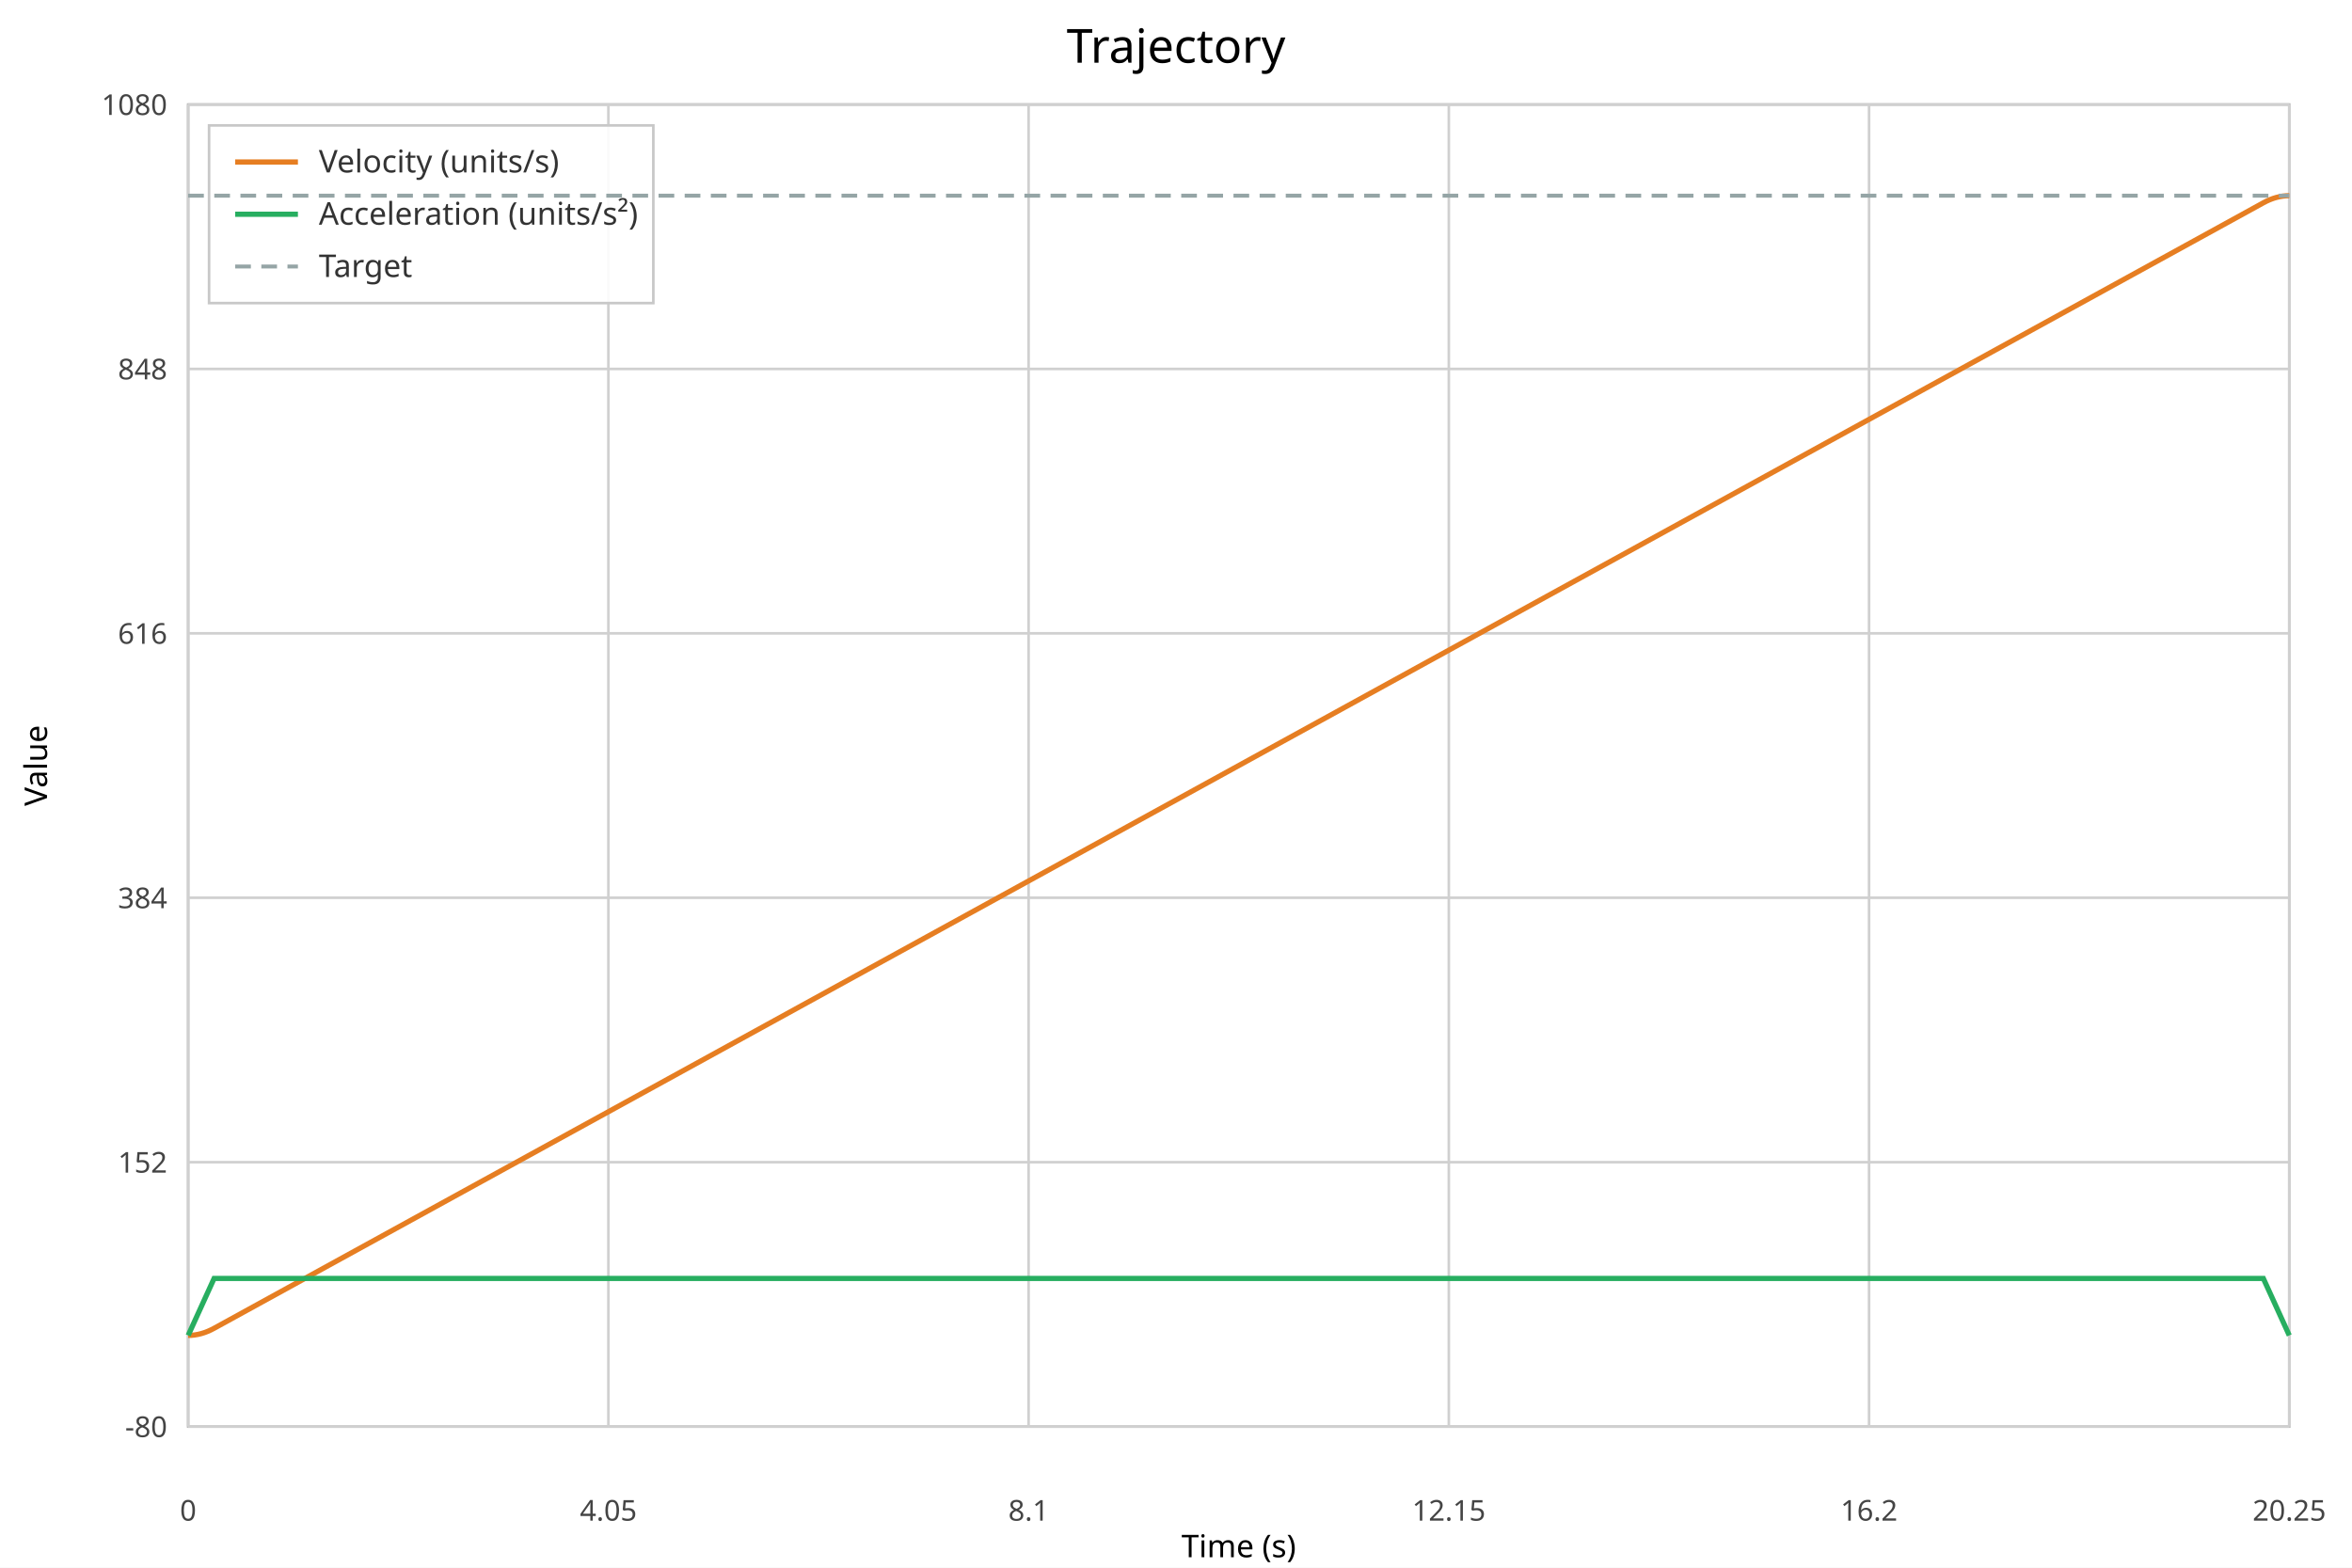
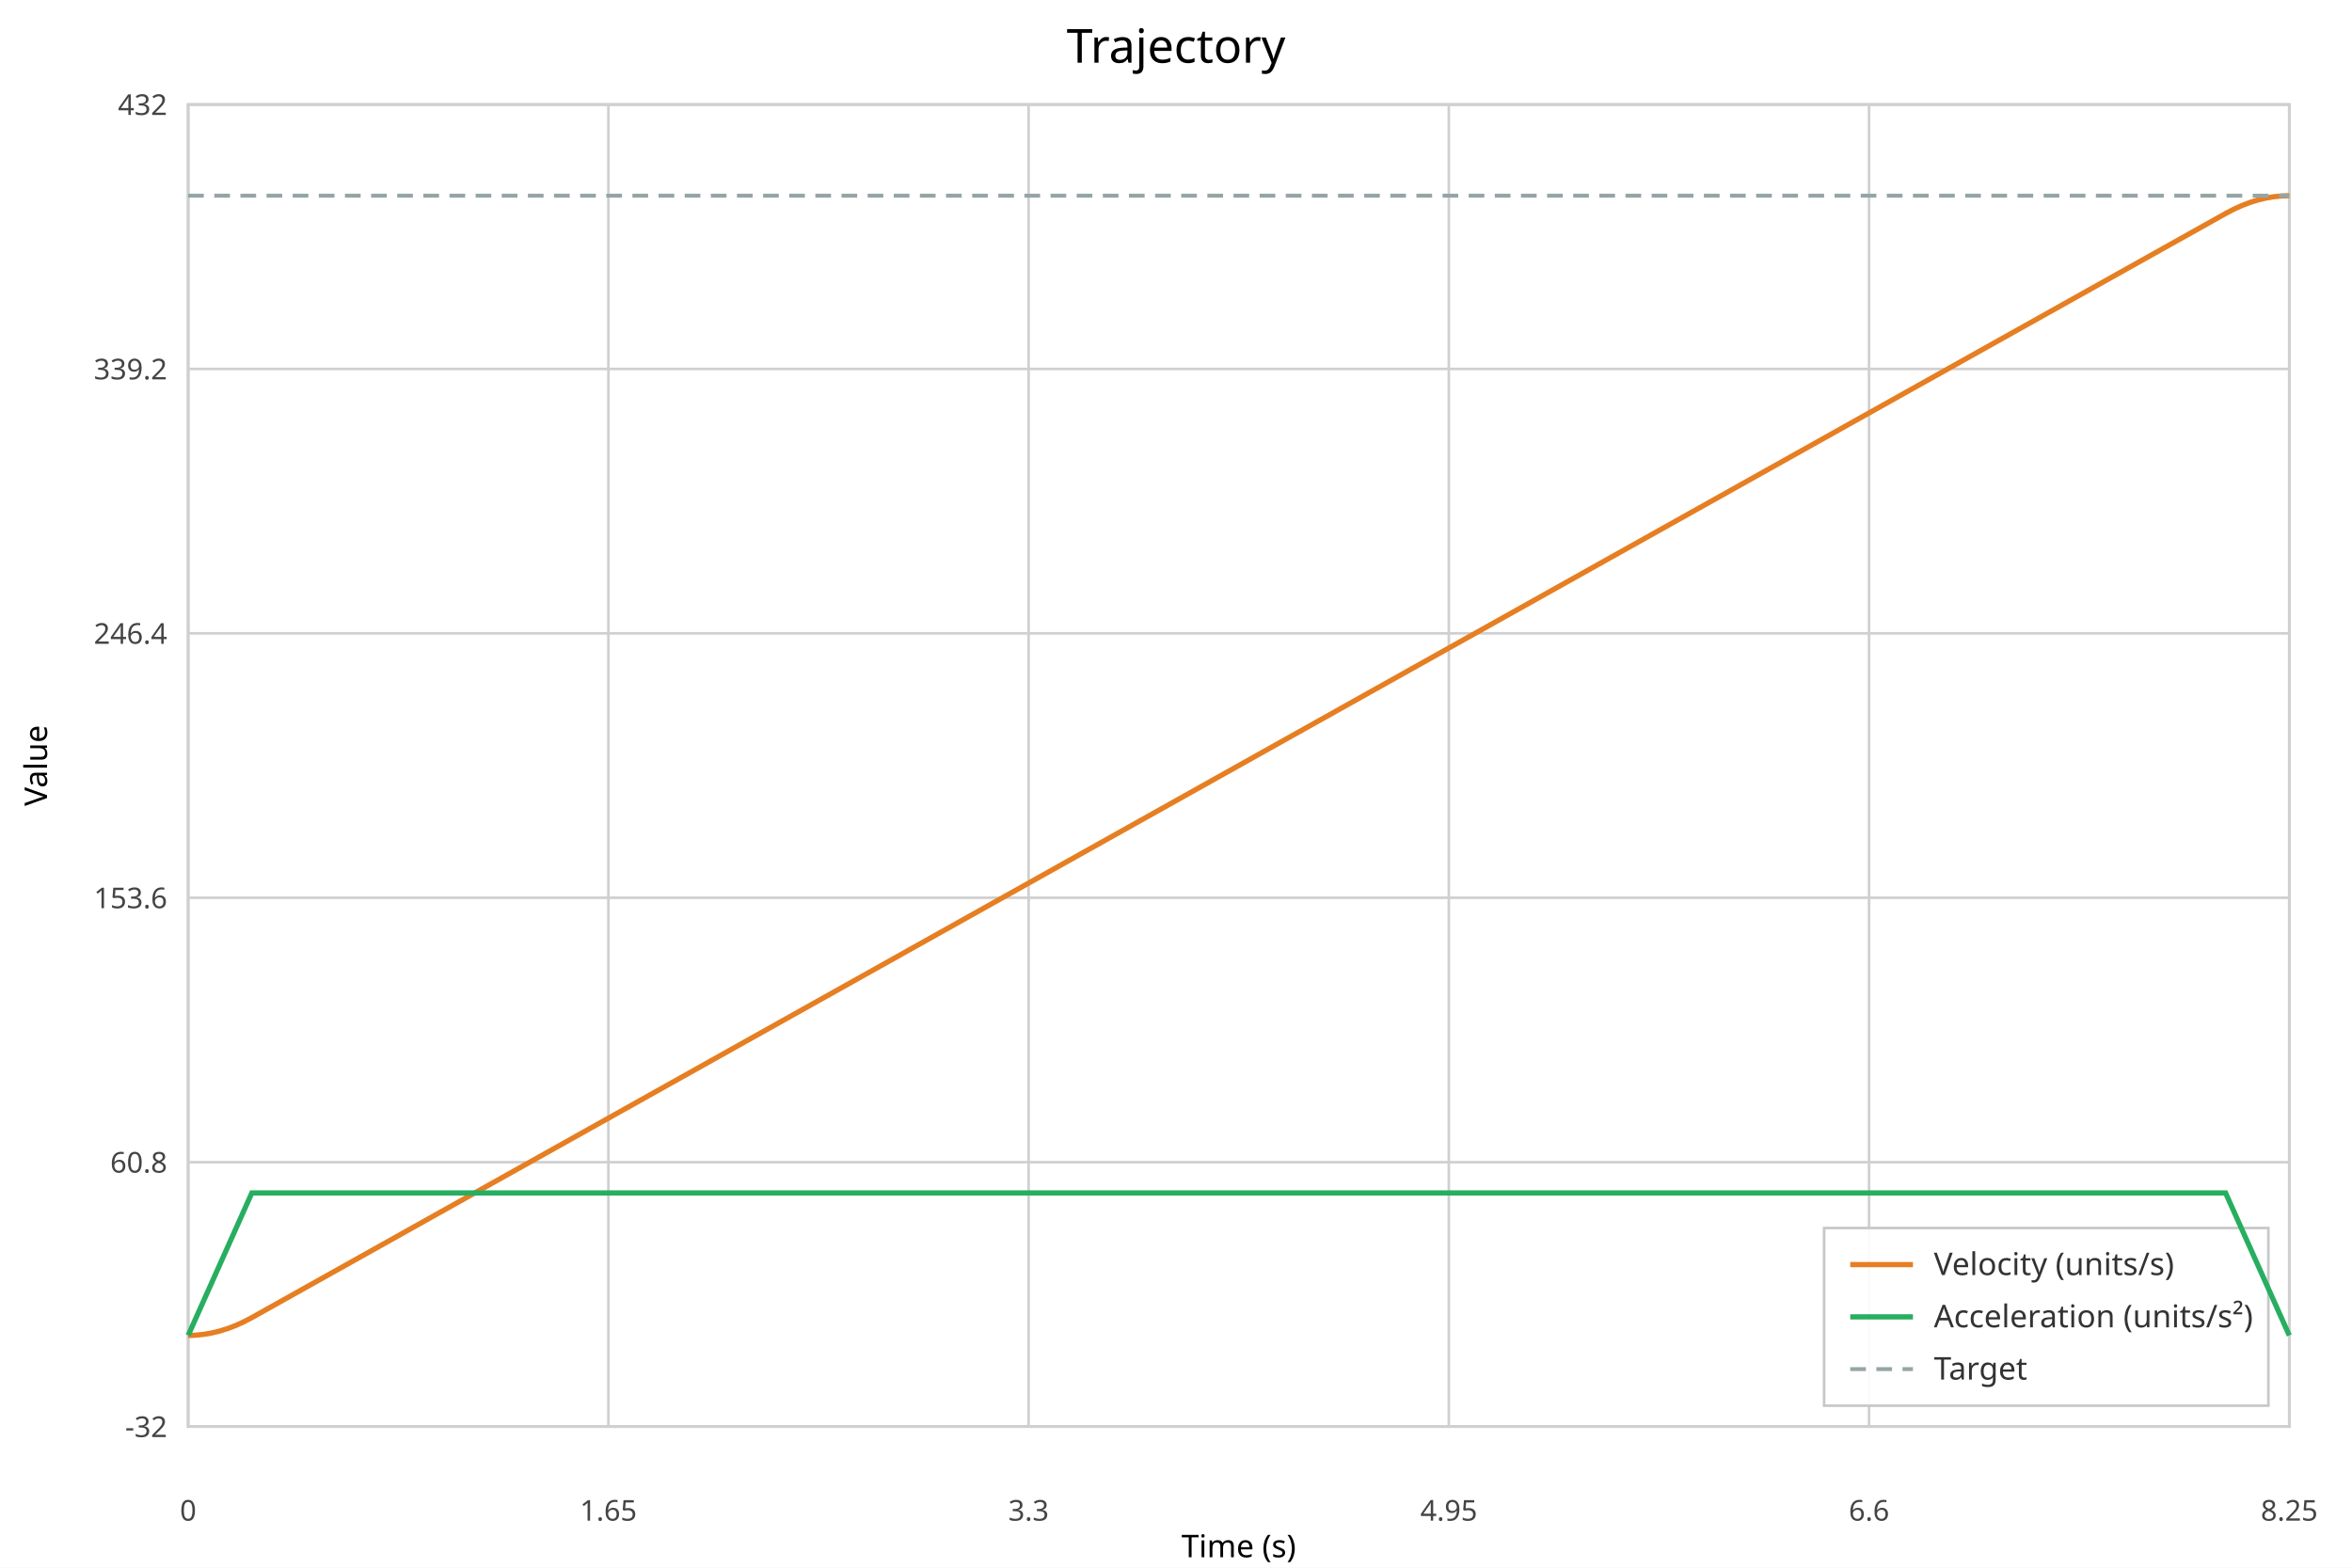
<svg xmlns="http://www.w3.org/2000/svg" width="900" height="600" viewBox="0 0 900 600">
  <rect width="100%" height="100%" fill="white" />
  <text x="450" y="24" text-anchor="middle" font-family="sans-serif" font-size="18">Trajectory</text>
  <g font-family="sans-serif" font-size="11" fill="#444" stroke="#d0d0d0" stroke-width="1">
    <rect x="72" y="40" width="804" height="506" fill="none" stroke="#bdbdbd" />
    <line x1="72" y1="40" x2="72" y2="546" />
    <text x="72" y="582" text-anchor="middle" stroke="none">0</text>
    <line x1="232.8" y1="40" x2="232.8" y2="546" />
-     <text x="232.8" y="582" text-anchor="middle" stroke="none">4.05</text>
+     <text x="232.8" y="582" text-anchor="middle" stroke="none">1.65</text>
    <line x1="393.6" y1="40" x2="393.6" y2="546" />
-     <text x="393.6" y="582" text-anchor="middle" stroke="none">8.1</text>
+     <text x="393.6" y="582" text-anchor="middle" stroke="none">3.3</text>
    <line x1="554.4" y1="40" x2="554.4" y2="546" />
-     <text x="554.4" y="582" text-anchor="middle" stroke="none">12.15</text>
+     <text x="554.4" y="582" text-anchor="middle" stroke="none">4.95</text>
    <line x1="715.2" y1="40" x2="715.2" y2="546" />
-     <text x="715.2" y="582" text-anchor="middle" stroke="none">16.2</text>
+     <text x="715.2" y="582" text-anchor="middle" stroke="none">6.6</text>
    <line x1="876" y1="40" x2="876" y2="546" />
-     <text x="876" y="582" text-anchor="middle" stroke="none">20.25</text>
+     <text x="876" y="582" text-anchor="middle" stroke="none">8.25</text>
    <line x1="72" y1="546" x2="876" y2="546" />
-     <text x="64" y="550" text-anchor="end" stroke="none">-80</text>
+     <text x="64" y="550" text-anchor="end" stroke="none">-32</text>
    <line x1="72" y1="444.8" x2="876" y2="444.8" />
-     <text x="64" y="448.8" text-anchor="end" stroke="none">152</text>
+     <text x="64" y="448.8" text-anchor="end" stroke="none">60.8</text>
    <line x1="72" y1="343.6" x2="876" y2="343.6" />
-     <text x="64" y="347.6" text-anchor="end" stroke="none">384</text>
+     <text x="64" y="347.6" text-anchor="end" stroke="none">153.6</text>
    <line x1="72" y1="242.4" x2="876" y2="242.4" />
-     <text x="64" y="246.4" text-anchor="end" stroke="none">616</text>
+     <text x="64" y="246.4" text-anchor="end" stroke="none">246.4</text>
    <line x1="72" y1="141.2" x2="876" y2="141.2" />
-     <text x="64" y="145.2" text-anchor="end" stroke="none">848</text>
+     <text x="64" y="145.2" text-anchor="end" stroke="none">339.2</text>
    <line x1="72" y1="40" x2="876" y2="40" />
-     <text x="64" y="44" text-anchor="end" stroke="none">1080</text>
+     <text x="64" y="44" text-anchor="end" stroke="none">432</text>
  </g>
  <text x="474.0" y="596" text-anchor="middle" font-family="sans-serif" font-size="12">Time (s)</text>
  <text x="18" y="293.0" text-anchor="middle" font-family="sans-serif" font-size="12" transform="rotate(-90 18 293)">Value</text>
  <g font-family="sans-serif" font-size="12">
-     <rect x="80" y="48" width="170" height="68" fill="white" fill-opacity="0.9" stroke="#c8c8c8" />
-     <line x1="90" y1="62" x2="114" y2="62" stroke="#e67e22" stroke-width="2" />
-     <text x="122" y="66" fill="#333">Velocity (units/s)</text>
-     <line x1="90" y1="82" x2="114" y2="82" stroke="#27ae60" stroke-width="2" />
-     <text x="122" y="86" fill="#333">Acceleration (units/s²)</text>
-     <line x1="90" y1="102" x2="114" y2="102" stroke="#95a5a6" stroke-width="1.5" stroke-dasharray="6,4" />
-     <text x="122" y="106" fill="#333">Target</text>
+     <rect x="698" y="470" width="170" height="68" fill="white" fill-opacity="0.9" stroke="#c8c8c8" />
+     <line x1="708" y1="484" x2="732" y2="484" stroke="#e67e22" stroke-width="2" />
+     <text x="740" y="488" fill="#333">Velocity (units/s)</text>
+     <line x1="708" y1="504" x2="732" y2="504" stroke="#27ae60" stroke-width="2" />
+     <text x="740" y="508" fill="#333">Acceleration (units/s²)</text>
+     <line x1="708" y1="524" x2="732" y2="524" stroke="#95a5a6" stroke-width="1.5" stroke-dasharray="6,4" />
+     <text x="740" y="528" fill="#333">Target</text>
  </g>
-   <path d="M 72 511.103 C 75.309 511.103 78.617 510.195 81.926 508.377 C 343.309 364.792 604.691 221.208 866.074 77.623 C 869.383 75.805 872.691 74.897 876 74.897 " fill="none" stroke="#e67e22" stroke-width="2" />
-   <path d="M 72 511.103 C 75.309 503.833 78.617 496.563 81.926 489.293 C 343.309 489.293 604.691 489.293 866.074 489.293 C 869.383 496.563 872.691 503.833 876 511.103 " fill="none" stroke="#27ae60" stroke-width="2" />
+   <path d="M 72 511.103 C 80.121 511.103 88.242 508.832 96.364 504.288 C 348.121 363.429 599.879 222.571 851.636 81.712 C 859.758 77.168 867.879 74.897 876 74.897 " fill="none" stroke="#e67e22" stroke-width="2" />
+   <path d="M 72 511.103 C 80.121 492.928 88.242 474.753 96.364 456.578 C 348.121 456.578 599.879 456.578 851.636 456.578 C 859.758 474.753 867.879 492.928 876 511.103 " fill="none" stroke="#27ae60" stroke-width="2" />
  <path d="M 72 74.897 C 340 74.897 608 74.897 876 74.897 " fill="none" stroke="#95a5a6" stroke-width="1.5" stroke-dasharray="6,4" />
</svg>
